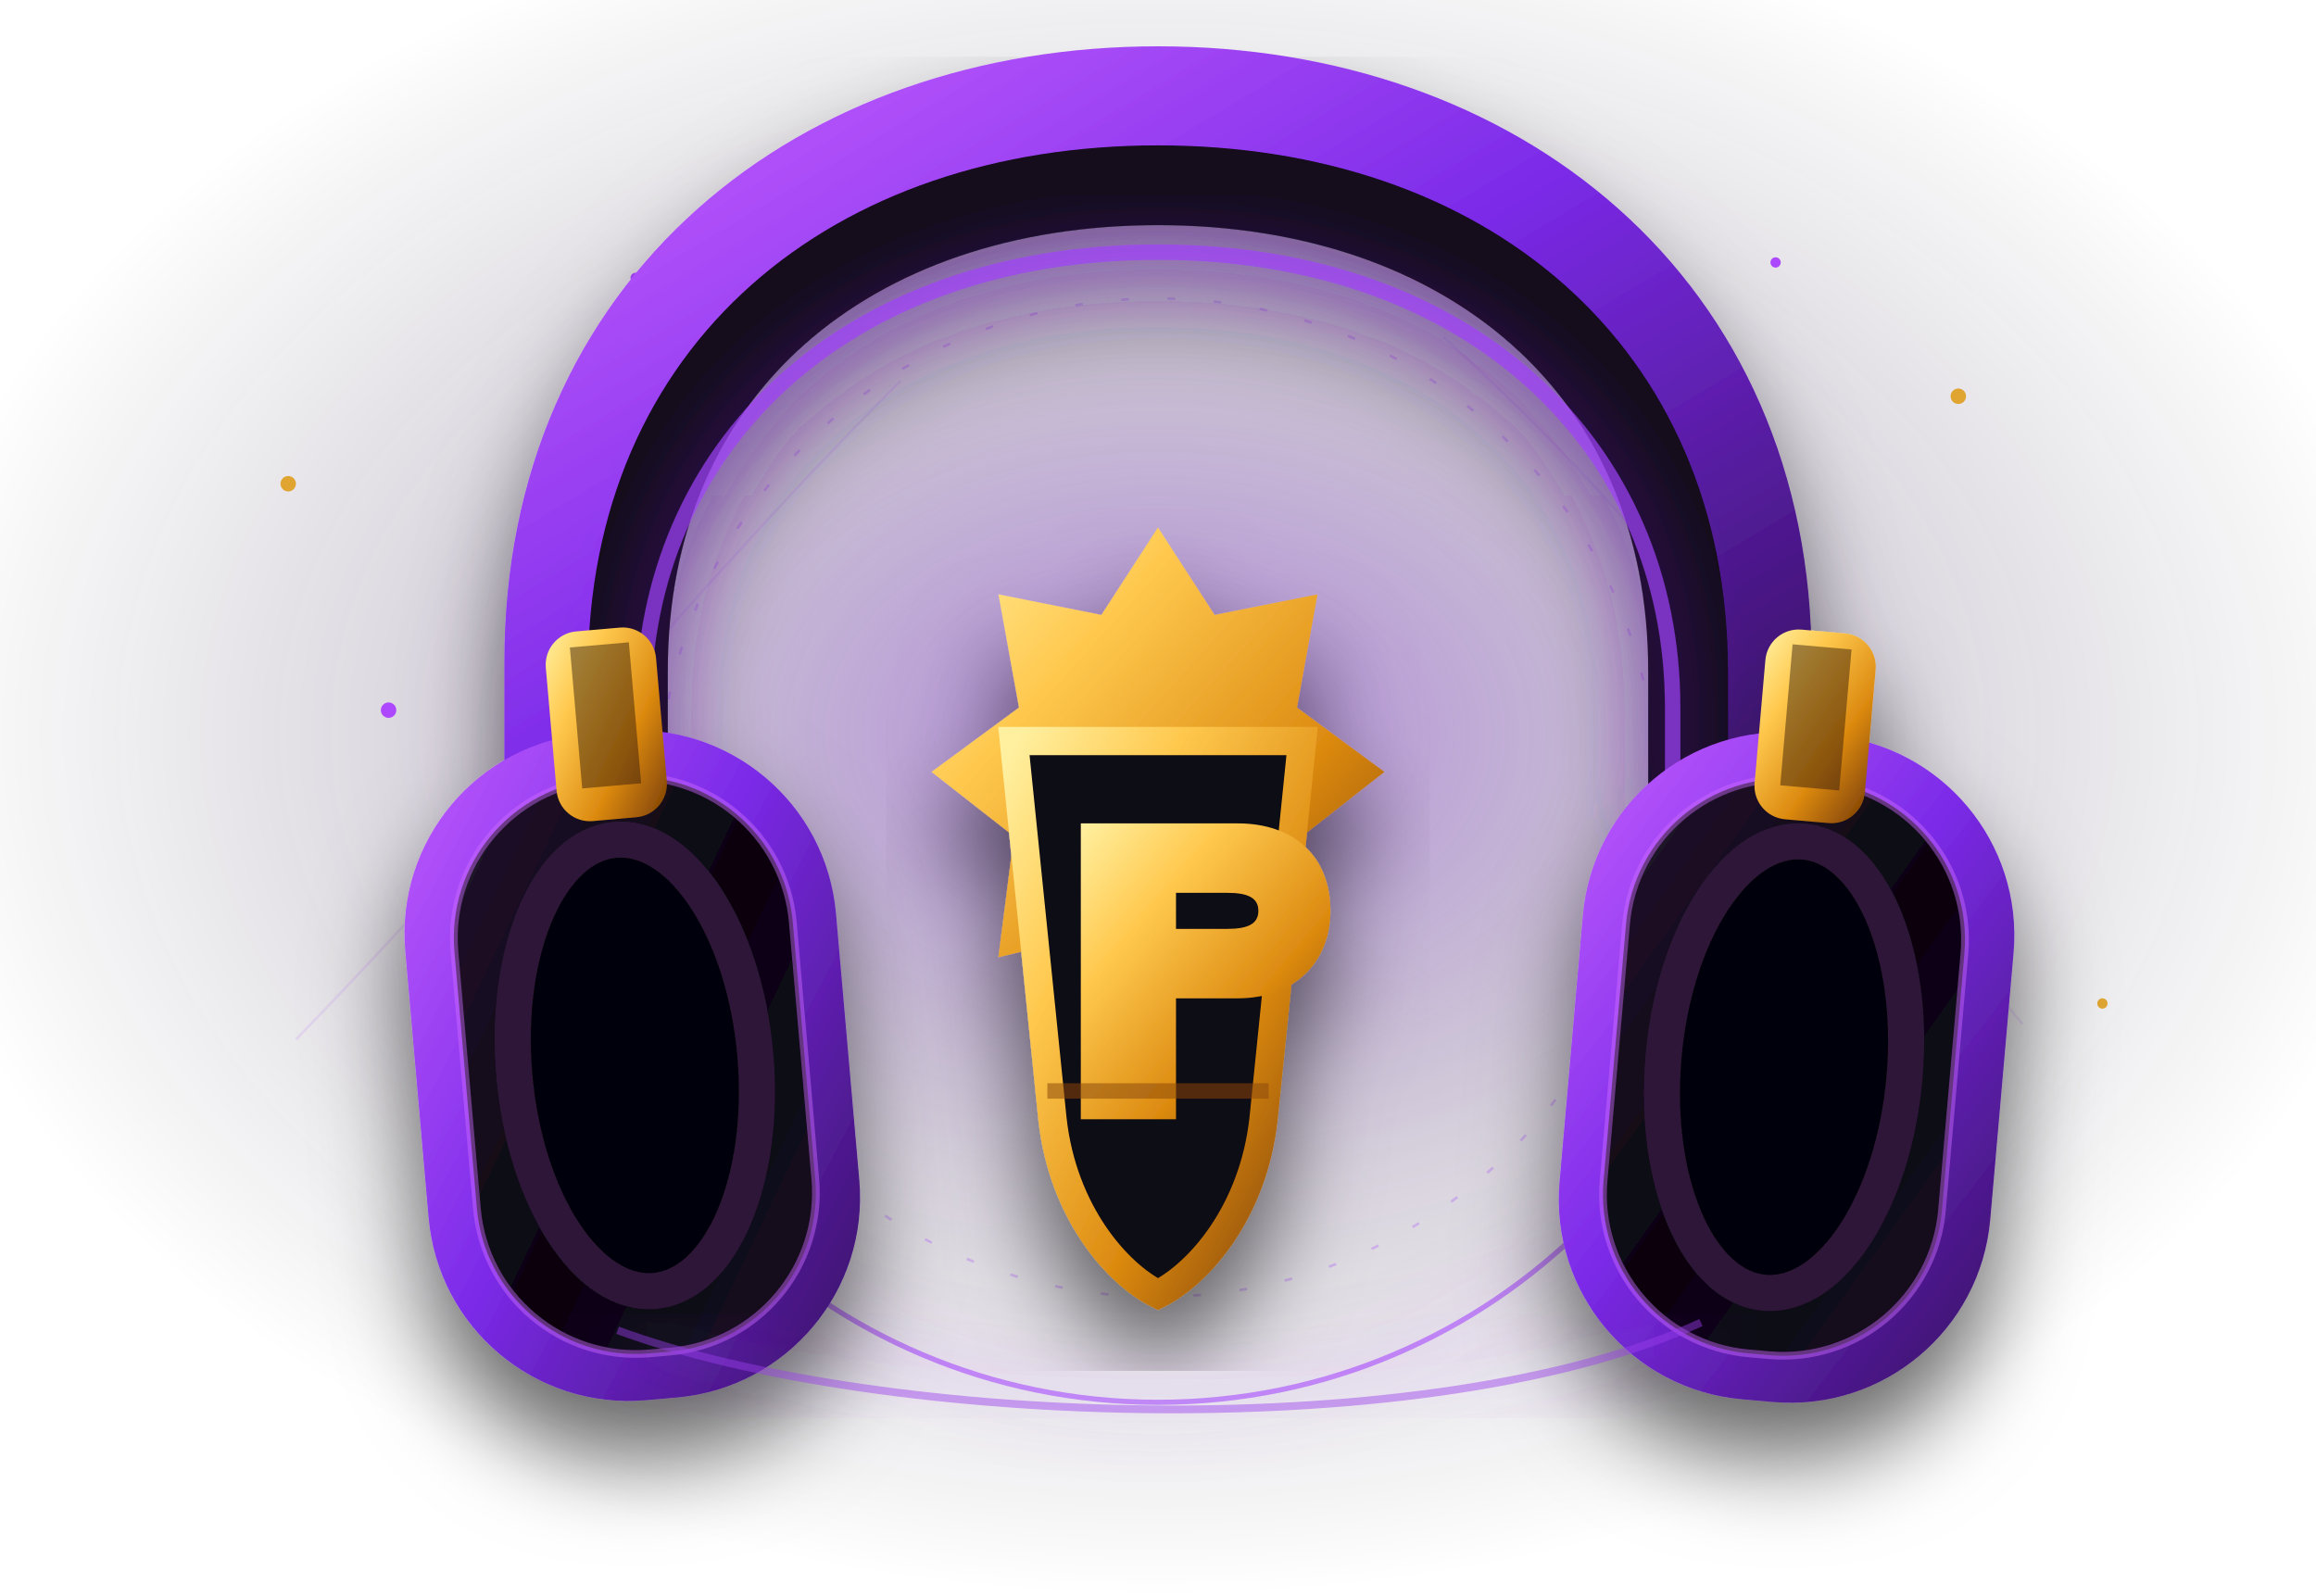
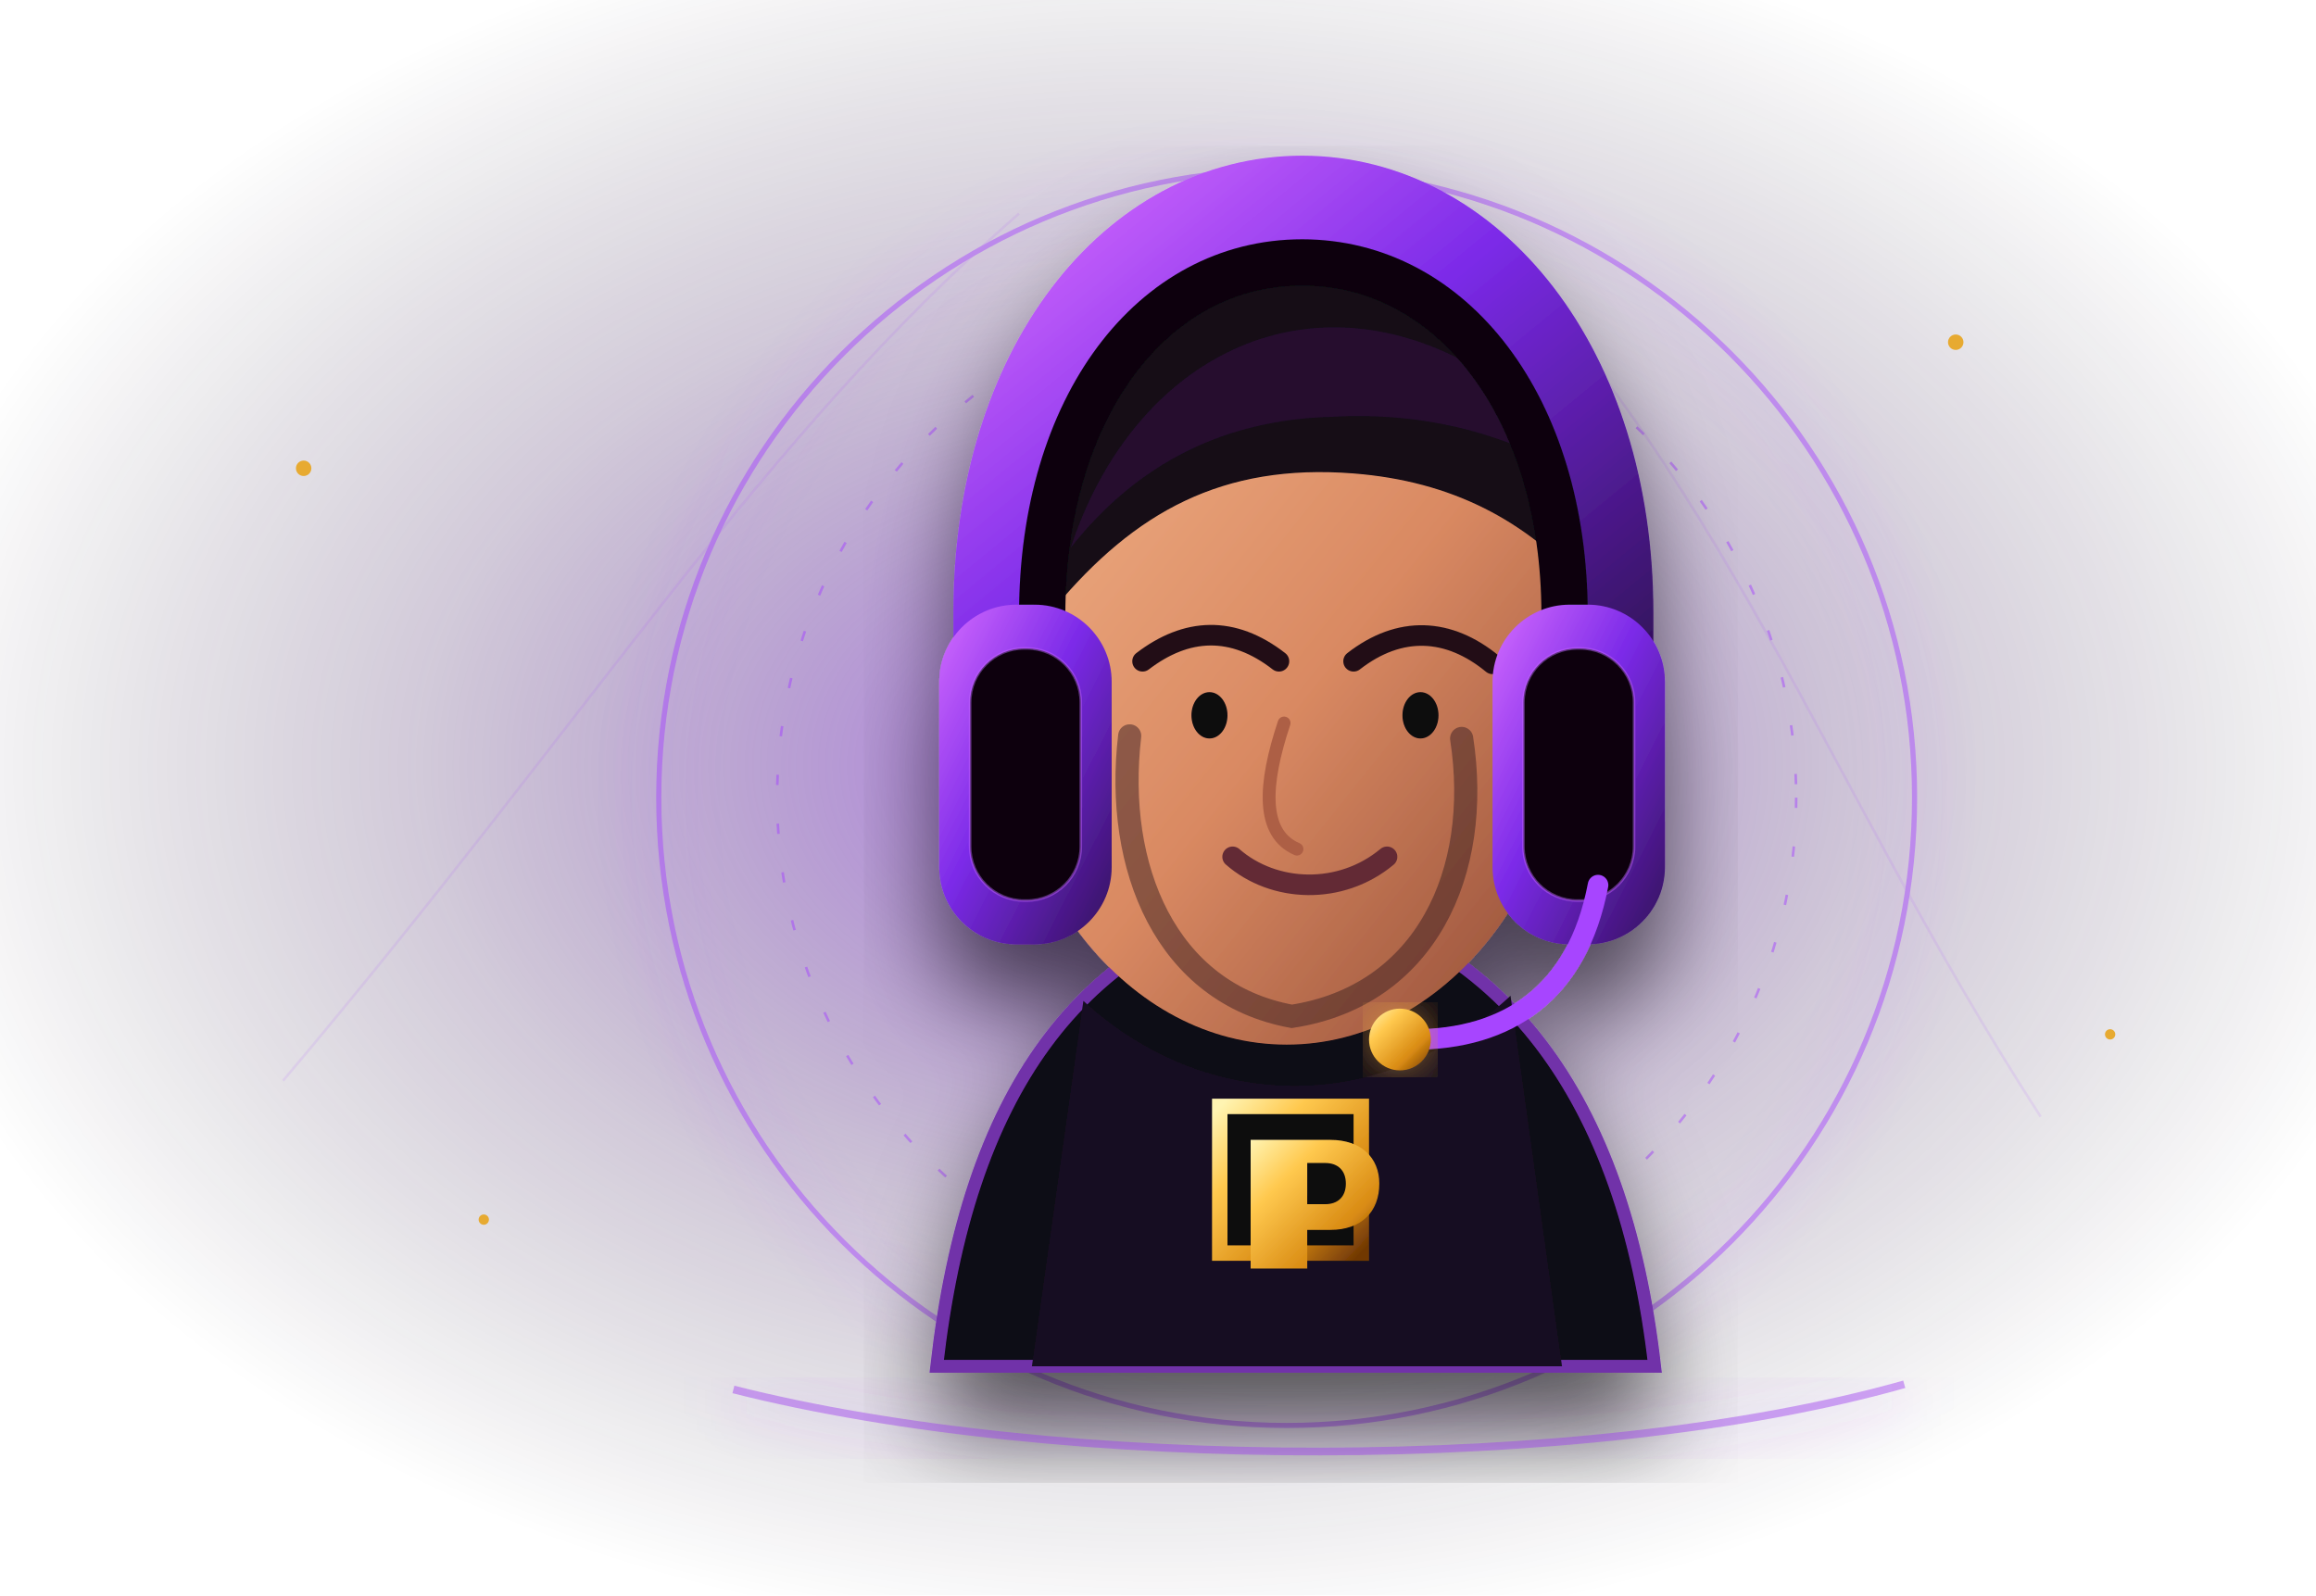
<svg xmlns="http://www.w3.org/2000/svg" viewBox="0 0 900 620" role="img" aria-labelledby="title desc">
  <defs>
-     <radialGradient id="bg" cx="50%" cy="46%" r="54%">
-       <stop offset="0" stop-color="#7323c8" stop-opacity=".52" />
-       <stop offset=".55" stop-color="#2a0d48" stop-opacity=".18" />
+     <radialGradient id="a" cx="50%" cy="48%" r="55%">
+       <stop offset="0" stop-color="#7a26d7" stop-opacity=".62" />
+       <stop offset=".58" stop-color="#341056" stop-opacity=".22" />
      <stop offset="1" stop-color="#08040f" stop-opacity="0" />
    </radialGradient>
-     <linearGradient id="purple" x1="0" y1="0" x2="1" y2="1">
-       <stop stop-color="#c05cff" />
-       <stop offset=".46" stop-color="#7b2ae8" />
-       <stop offset="1" stop-color="#35105e" />
+     <linearGradient id="p" x1="0" y1="0" x2="1" y2="1">
+       <stop stop-color="#d46bff" />
+       <stop offset=".45" stop-color="#7b2ae8" />
+       <stop offset="1" stop-color="#32105a" />
    </linearGradient>
-     <linearGradient id="dark" x1="0" y1="0" x2="1" y2="1">
-       <stop stop-color="#24152e" />
-       <stop offset=".52" stop-color="#09050f" />
-       <stop offset="1" stop-color="#170a22" />
+     <linearGradient id="g" x1="0" y1="0" x2="1" y2="1">
+       <stop stop-color="#fff4b2" />
+       <stop offset=".28" stop-color="#ffc94f" />
+       <stop offset=".7" stop-color="#d98b13" />
+       <stop offset="1" stop-color="#713805" />
    </linearGradient>
-     <linearGradient id="gold" x1="0" y1="0" x2="1" y2="1">
-       <stop stop-color="#fff0a0" />
-       <stop offset=".28" stop-color="#ffc94f" />
-       <stop offset=".65" stop-color="#dc8a10" />
-       <stop offset="1" stop-color="#7b3e03" />
+     <linearGradient id="skin" x1="0" y1="0" x2="1" y2="1">
+       <stop stop-color="#f3b489" />
+       <stop offset=".52" stop-color="#d98962" />
+       <stop offset="1" stop-color="#8e4934" />
    </linearGradient>
    <filter id="glow">
-       <feGaussianBlur stdDeviation="13" result="b" />
+       <feGaussianBlur stdDeviation="11" result="b" />
      <feMerge>
        <feMergeNode in="b" />
        <feMergeNode in="SourceGraphic" />
      </feMerge>
    </filter>
    <filter id="shadow">
-       <feDropShadow dx="0" dy="22" stdDeviation="18" flood-color="#000" flood-opacity=".58" />
+       <feDropShadow dx="0" dy="24" stdDeviation="18" flood-color="#000" flood-opacity=".6" />
    </filter>
  </defs>
-   <rect width="900" height="620" fill="url(#bg)" />
-   <g opacity=".58" fill="none" stroke="#a33fff">
-     <circle cx="450" cy="310" r="235" stroke-width="2" filter="url(#glow)" />
-     <circle cx="450" cy="310" r="194" stroke-dasharray="3 15" stroke-opacity=".45" />
-     <path d="M115 404C210 306 266 232 350 148M786 398C708 307 668 228 561 131" stroke-opacity=".18" />
+   <rect width="900" height="620" fill="url(#a)" />
+   <g opacity=".48" fill="none" stroke="#a340ff">
+     <circle cx="500" cy="310" r="244" stroke-width="2" filter="url(#glow)" />
+     <circle cx="500" cy="310" r="198" stroke-dasharray="4 15" />
+     <path d="M110 420C230 278 295 171 396 83M793 434C707 301 671 184 563 77" stroke-opacity=".22" />
  </g>
-   <g fill="#e0a531">
-     <circle cx="112" cy="188" r="3" />
-     <circle cx="177" cy="454" r="2" />
-     <circle cx="761" cy="154" r="3" />
-     <circle cx="817" cy="390" r="2" />
-   </g>
-   <g fill="#ad48ff">
-     <circle cx="151" cy="276" r="3" />
-     <circle cx="736" cy="474" r="3" />
-     <circle cx="690" cy="102" r="2" />
-     <circle cx="247" cy="108" r="2" />
+   <g fill="#e7aa31">
+     <circle cx="118" cy="182" r="3" />
+     <circle cx="188" cy="474" r="2" />
+     <circle cx="760" cy="133" r="3" />
+     <circle cx="820" cy="402" r="2" />
  </g>
  <g filter="url(#shadow)">
-     <path d="M224 318v-61C224 125 324 46 450 46s226 79 226 211v61" fill="none" stroke="url(#purple)" stroke-width="56" stroke-linecap="round" />
-     <path d="M244 312v-51C244 143 331 72 450 72s206 71 206 189v51" fill="none" stroke="#12091b" stroke-width="31" stroke-linecap="round" />
-     <path d="M250 318v-43c0-101 78-177 200-177s200 76 200 177v43" fill="none" stroke="#9b3cf4" stroke-opacity=".72" stroke-width="6" filter="url(#glow)" />
-     <g transform="translate(120 245) rotate(-5 115 150)">
-       <rect x="40" y="40" width="168" height="260" rx="78" fill="url(#purple)" />
-       <rect x="59" y="58" width="132" height="224" rx="62" fill="url(#dark)" stroke="#cd6bff" stroke-opacity=".45" stroke-width="3" />
-       <ellipse cx="125" cy="170" rx="47" ry="88" fill="#050307" stroke="#2e1738" stroke-width="14" />
-       <rect x="104" y="0" width="43" height="74" rx="13" fill="url(#gold)" />
-       <path d="M114 6h23v55h-23z" fill="#2a1504" opacity=".45" />
-     </g>
-     <g transform="translate(612 245) rotate(5 85 150)">
-       <rect x="0" y="40" width="168" height="260" rx="78" fill="url(#purple)" />
-       <rect x="17" y="58" width="132" height="224" rx="62" fill="url(#dark)" stroke="#cd6bff" stroke-opacity=".45" stroke-width="3" />
-       <ellipse cx="83" cy="170" rx="47" ry="88" fill="#050307" stroke="#2e1738" stroke-width="14" />
-       <rect x="62" y="0" width="43" height="74" rx="13" fill="url(#gold)" />
-       <path d="M72 6h23v55H72z" fill="#2a1504" opacity=".45" />
-     </g>
+     <path d="M364 531c12-106 55-167 137-184 83 16 130 79 142 184Z" fill="#0c0713" stroke="#7130a9" stroke-width="5" />
+     <path d="M421 389c24 22 53 33 82 33 31 0 59-12 84-35l20 144H401Z" fill="#171022" />
+     <ellipse cx="500" cy="267" rx="111" ry="139" fill="url(#skin)" />
+     <path d="M394 257c0-109 65-174 151-156 67 14 87 69 72 128-24-27-53-42-91-45-51-4-85 15-116 52Z" fill="#120b16" />
+     <path d="M416 213c23-70 84-104 146-76 20 9 39 27 50 48-25-16-58-25-94-23-42 1-76 18-102 51Z" fill="#25112e" />
+     <path d="M444 257c17-13 35-14 53 0M526 257c18-14 37-13 54 1" fill="none" stroke="#241017" stroke-width="8" stroke-linecap="round" />
+     <ellipse cx="470" cy="278" rx="7" ry="9" fill="#0b0710" />
+     <ellipse cx="552" cy="278" rx="7" ry="9" fill="#0b0710" />
+     <path d="M479 333c16 14 42 15 60 0" fill="none" stroke="#632c35" stroke-width="8" stroke-linecap="round" />
+     <path d="M499 281c-8 24-9 43 5 49" fill="none" stroke="#ad5f45" stroke-width="5" stroke-linecap="round" />
+     <path d="M439 286c-6 51 14 100 63 109 52-8 74-56 66-108" fill="none" stroke="#3b1f22" stroke-width="9" stroke-linecap="round" opacity=".5" />
+     <path d="M388 272v-34c0-95 53-160 118-160s119 65 119 160v34" fill="none" stroke="url(#p)" stroke-width="35" stroke-linecap="round" />
+     <path d="M405 267v-28c0-81 43-137 101-137s102 56 102 137v28" fill="none" stroke="#09050d" stroke-width="18" stroke-linecap="round" />
+     <rect x="365" y="235" width="67" height="132" rx="30" fill="url(#p)" />
+     <rect x="580" y="235" width="67" height="132" rx="30" fill="url(#p)" />
+     <rect x="377" y="252" width="43" height="98" rx="21" fill="#09050e" stroke="#c562ff" stroke-opacity=".45" />
+     <rect x="592" y="252" width="43" height="98" rx="21" fill="#09050e" stroke="#c562ff" stroke-opacity=".45" />
+     <path d="M621 344c-8 42-35 60-72 60" fill="none" stroke="#a744ff" stroke-width="8" stroke-linecap="round" />
+     <circle cx="544" cy="404" r="12" fill="url(#g)" filter="url(#glow)" />
+     <path d="M474 430h55v57h-55z" fill="#0b0710" stroke="url(#g)" stroke-width="6" />
+     <path d="M486 443h31c12 0 19 7 19 17 0 11-7 18-19 18h-9v15h-22Zm22 9v16h7c5 0 8-3 8-8s-3-8-8-8Z" fill="url(#g)" />
  </g>
-   <g transform="translate(340 205)" filter="url(#shadow)">
-     <path d="M110 0 132 34l40-8-8 44 34 25-32 25 6 47-42-10-20 38-20-38-42 10 6-47-32-25 34-25-8-44 40 8Z" fill="url(#gold)" />
-     <path d="M54 83h112l-15 147c-4 36-25 60-41 68-16-8-37-32-41-68Z" fill="#0c0712" stroke="url(#gold)" stroke-width="11" />
-     <path d="M80 115h61c22 0 36 13 36 34 0 20-14 34-36 34h-24v47H80Zm37 27v14h20c8 0 12-2 12-7s-4-7-12-7Z" fill="url(#gold)" />
-     <path d="M67 219h86" stroke="#8c4b0b" stroke-width="6" opacity=".55" />
-   </g>
-   <path d="M240 517c103 38 317 45 421-3" fill="none" stroke="#9a38ef" stroke-width="3" stroke-opacity=".45" filter="url(#glow)" />
+   <path d="M285 540c126 32 331 33 455-2" fill="none" stroke="#9f3cf0" stroke-width="3" stroke-opacity=".45" filter="url(#glow)" />
</svg>
